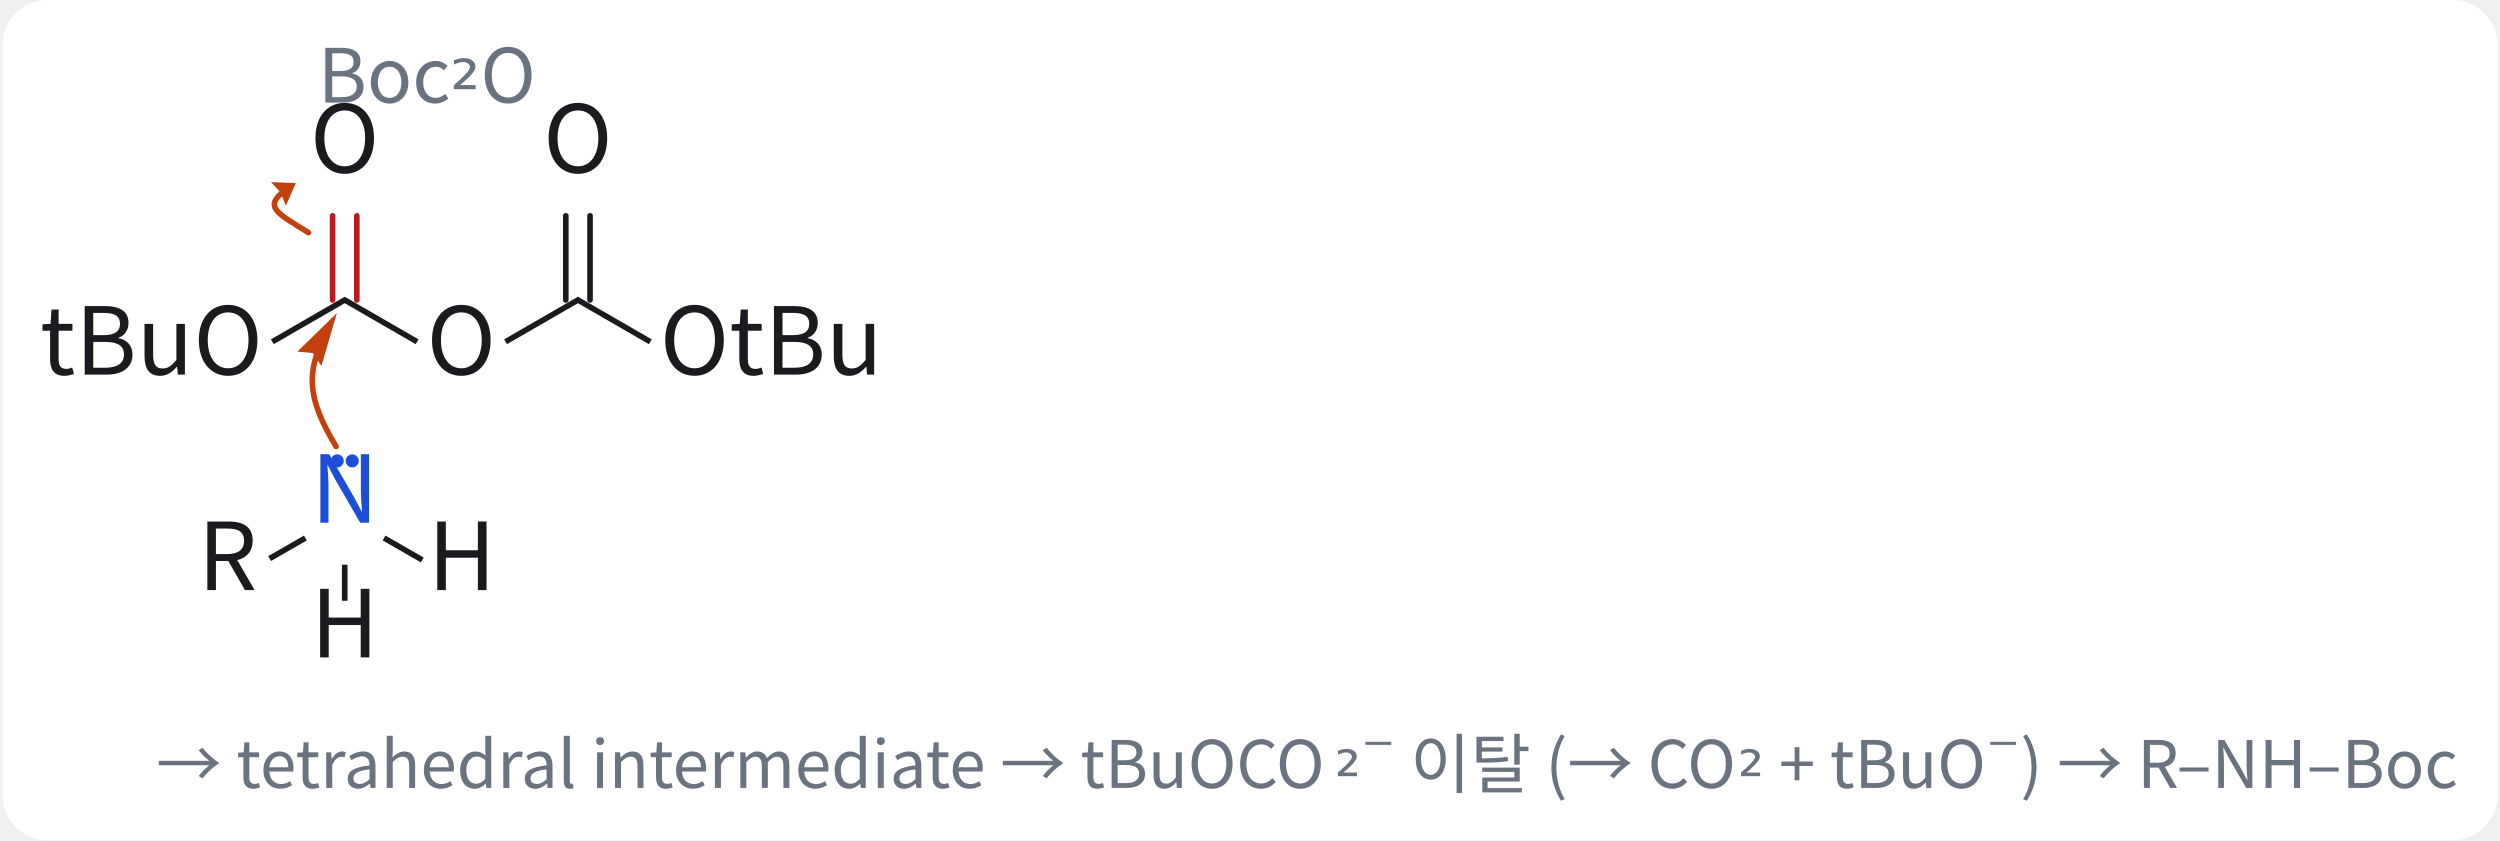
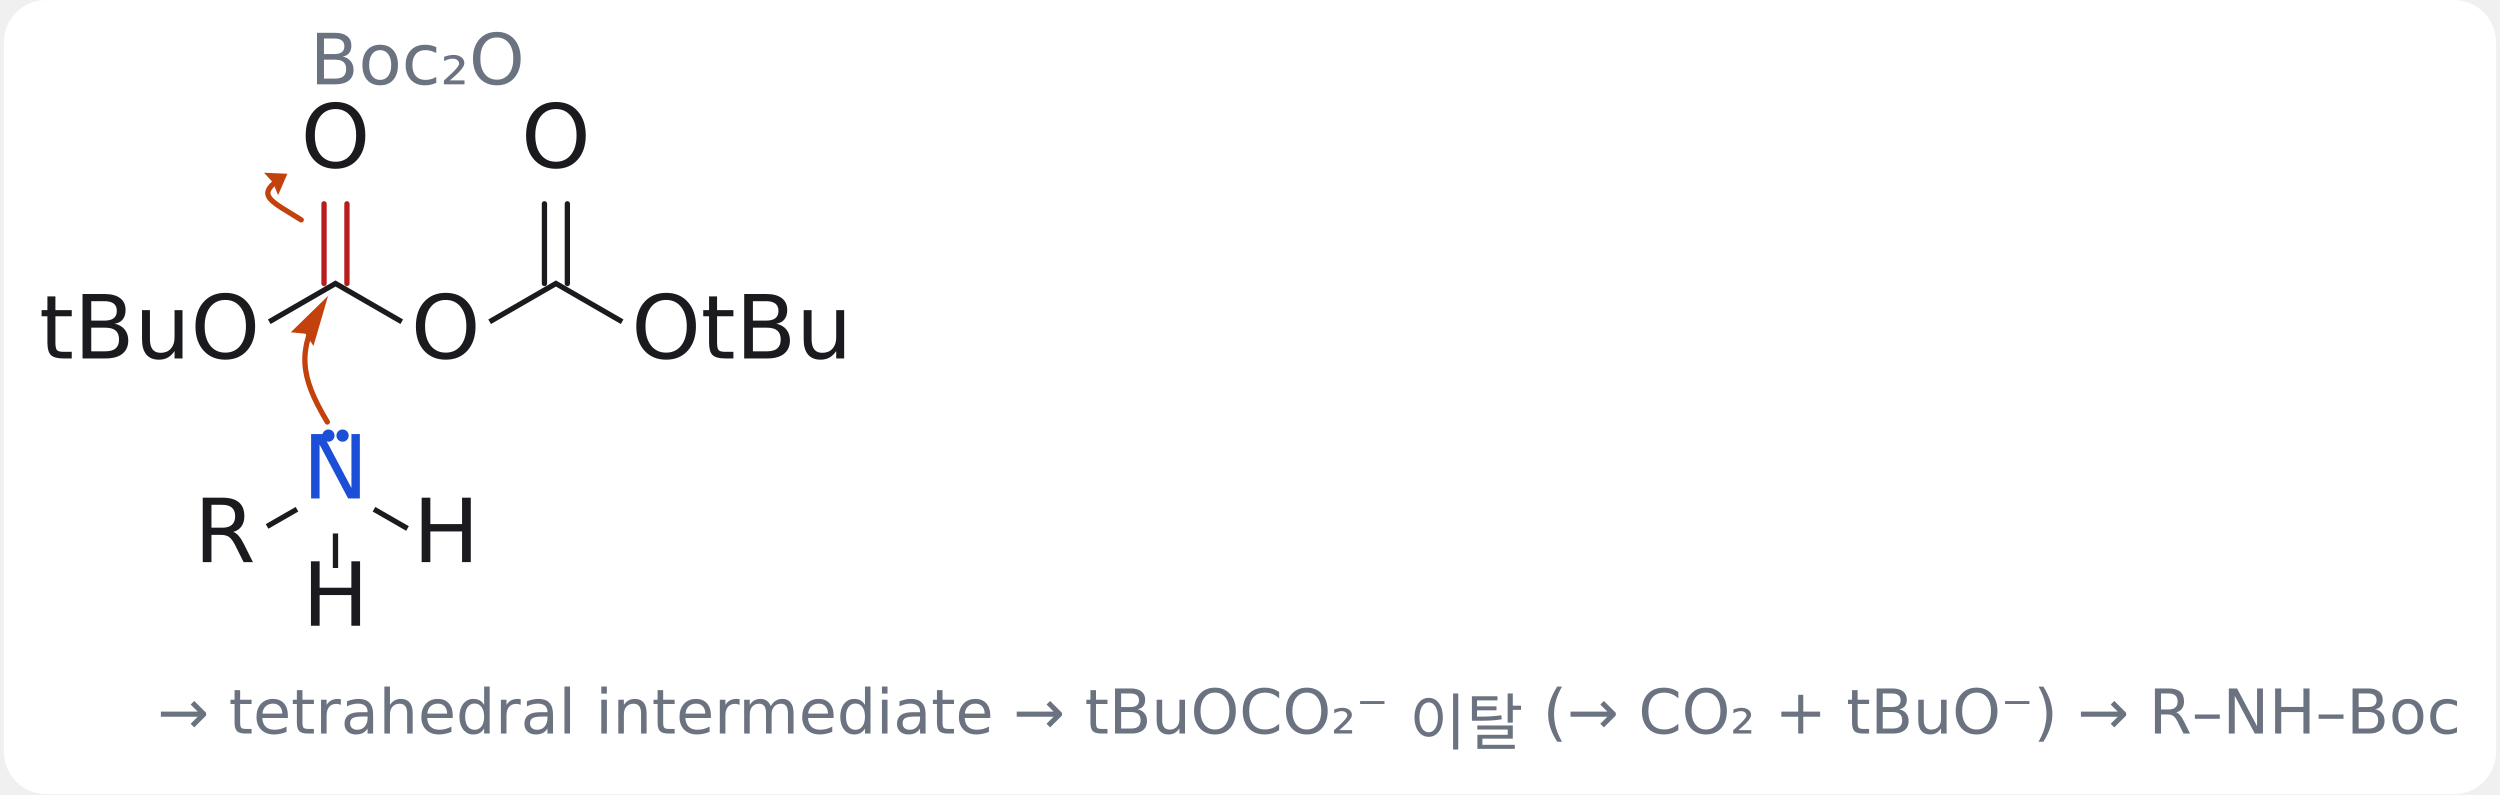
- <svg xmlns="http://www.w3.org/2000/svg" viewBox="-106.722 -93.567 778.203 262.092" width="482" height="162">
+ <svg xmlns="http://www.w3.org/2000/svg" viewBox="-109.448 -93.567 822.55 262.092" width="510" height="162">
  <style>.c-ink.fill{fill:#1b1b1f}.c-ink.stroke{stroke:#1b1b1f}.c-arrow.fill{fill:#c2410c}.c-arrow.stroke{stroke:#c2410c}.c-nu.fill{fill:#1d4ed8}.c-nu.stroke{stroke:#1d4ed8}.c-el.fill{fill:#b91c1c}.c-el.stroke{stroke:#b91c1c}.c-good.fill{fill:#15803d}.c-good.stroke{stroke:#15803d}.c-muted.fill{fill:#6b7280}.c-muted.stroke{stroke:#6b7280}.card{fill:#ffffff}@media (prefers-color-scheme: dark){.c-ink.fill{fill:#e6e6ea}.c-ink.stroke{stroke:#e6e6ea}.c-arrow.fill{fill:#ff9f5a}.c-arrow.stroke{stroke:#ff9f5a}.c-nu.fill{fill:#8ab4ff}.c-nu.stroke{stroke:#8ab4ff}.c-el.fill{fill:#ff8a8a}.c-el.stroke{stroke:#ff8a8a}.c-good.fill{fill:#6ee7a0}.c-good.stroke{stroke:#6ee7a0}.c-muted.fill{fill:#9ca3af}.c-muted.stroke{stroke:#9ca3af}.card{fill:#1e1e1e}}</style>
-   <rect class="card" x="-106.722" y="-93.567" width="778.203" height="262.092" rx="14" />
-   <path class="c-el stroke" d="M-3.78 0 L-3.78 -26.265 " fill="none" stroke-width="1.75" stroke-linecap="round" stroke-linejoin="round" />
-   <path class="c-el stroke" d="M3.78 0 L3.78 -26.265 " fill="none" stroke-width="1.75" stroke-linecap="round" stroke-linejoin="round" />
-   <line class="c-ink stroke" x1="68.964" y1="0" x2="68.964" y2="-26.265" stroke-width="1.75" stroke-linecap="round" />
-   <line class="c-ink stroke" x1="76.524" y1="0" x2="76.524" y2="-26.265" stroke-width="1.75" stroke-linecap="round" />
-   <path class="c-ink fill stroke" d="M0 1.01 L22.139 13.793 L23.014 12.277 L-0 -1.01 Z M50.605 13.793 L72.744 1.01 L72.744 -1.01 L49.73 12.277 Z M72.744 1.01 L94.883 13.793 L95.758 12.277 L72.744 -1.01 Z M0 -1.01 L-23.014 12.277 L-22.139 13.793 L-0 1.01 Z M-12.701 73.49 L-23.866 79.907 L-22.994 81.424 L-11.829 75.007 Z M11.829 75.007 L23.767 81.868 L24.638 80.351 L12.701 73.49 Z M-0.875 82.556 L-0.875 93.844 L0.875 93.844 L0.875 82.556 Z " stroke-width="0" stroke-linecap="round" stroke-linejoin="round" />
-   <text class="c-ink fill" xml:space="preserve" x="-10.821" y="-65.144" font-family="Noto Sans CJK JP" font-size="29.167" font-weight="normal" font-style="normal" text-decoration="none" dominant-baseline="text-before-edge">O</text>
-   <text class="c-ink fill" xml:space="preserve" x="25.551" y="-2.144" font-family="Noto Sans CJK JP" font-size="29.167" font-weight="normal" font-style="normal" text-decoration="none" dominant-baseline="text-before-edge">O</text>
-   <text class="c-ink fill" xml:space="preserve" x="61.923" y="-65.144" font-family="Noto Sans CJK JP" font-size="29.167" font-weight="normal" font-style="normal" text-decoration="none" dominant-baseline="text-before-edge">O</text>
-   <text class="c-ink fill" xml:space="preserve" x="98.295" y="-2.144" font-family="Noto Sans CJK JP" font-size="29.167" font-weight="normal" font-style="normal" text-decoration="none" dominant-baseline="text-before-edge">OtBu</text>
-   <text class="c-ink fill" xml:space="preserve" x="-95.055" y="-2.144" font-family="Noto Sans CJK JP" font-size="29.167" font-weight="normal" font-style="normal" text-decoration="none" dominant-baseline="text-before-edge">tBuO</text>
-   <text class="c-nu fill" xml:space="preserve" x="-10.544" y="44.056" font-family="Noto Sans CJK JP" font-size="29.167" font-weight="normal" font-style="normal" text-decoration="none" dominant-baseline="text-before-edge">N</text>
+   <rect class="card" x="-109.448" y="-93.567" width="822.550" height="262.092" rx="14" />
+   <path class="c-el stroke" d="M-3.78 0 L-3.78 -26.303 " fill="none" stroke-width="1.75" stroke-linecap="round" stroke-linejoin="round" />
+   <path class="c-el stroke" d="M3.78 0 L3.78 -26.303 " fill="none" stroke-width="1.75" stroke-linecap="round" stroke-linejoin="round" />
+   <line class="c-ink stroke" x1="68.964" y1="0" x2="68.964" y2="-26.303" stroke-width="1.75" stroke-linecap="round" />
+   <line class="c-ink stroke" x1="76.524" y1="0" x2="76.524" y2="-26.303" stroke-width="1.75" stroke-linecap="round" />
+   <path class="c-ink fill stroke" d="M0 1.01 L21.427 13.382 L22.302 11.866 L-0 -1.01 Z M51.317 13.382 L72.744 1.01 L72.744 -1.01 L50.442 11.866 Z M72.744 1.01 L94.171 13.382 L95.046 11.866 L72.744 -1.01 Z M0 -1.01 L-22.302 11.866 L-21.427 13.382 L0 1.01 Z M-13.149 73.748 L-23.017 79.419 L-22.145 80.936 L-12.277 75.265 Z M12.277 75.265 L23.334 81.62 L24.206 80.102 L13.149 73.748 Z M-0.875 82.498 L-0.875 93.902 L0.875 93.902 L0.875 82.498 Z " stroke-width="0" stroke-linecap="round" stroke-linejoin="round" />
+   <text class="c-ink fill" xml:space="preserve" x="-11.479" y="-58.456" font-family="DejaVu Sans, Noto Sans CJK KR, Noto Sans CJK JP, sans-serif" font-size="29.167" font-weight="normal" font-style="normal" text-decoration="none" dominant-baseline="text-before-edge">O</text>
+   <text class="c-ink fill" xml:space="preserve" x="24.893" y="4.544" font-family="DejaVu Sans, Noto Sans CJK KR, Noto Sans CJK JP, sans-serif" font-size="29.167" font-weight="normal" font-style="normal" text-decoration="none" dominant-baseline="text-before-edge">O</text>
+   <text class="c-ink fill" xml:space="preserve" x="61.265" y="-58.456" font-family="DejaVu Sans, Noto Sans CJK KR, Noto Sans CJK JP, sans-serif" font-size="29.167" font-weight="normal" font-style="normal" text-decoration="none" dominant-baseline="text-before-edge">O</text>
+   <text class="c-ink fill" xml:space="preserve" x="97.637" y="4.544" font-family="DejaVu Sans, Noto Sans CJK KR, Noto Sans CJK JP, sans-serif" font-size="29.167" font-weight="normal" font-style="normal" text-decoration="none" dominant-baseline="text-before-edge">OtBu</text>
+   <text class="c-ink fill" xml:space="preserve" x="-97.782" y="4.544" font-family="DejaVu Sans, Noto Sans CJK KR, Noto Sans CJK JP, sans-serif" font-size="29.167" font-weight="normal" font-style="normal" text-decoration="none" dominant-baseline="text-before-edge">tBuO</text>
+   <text class="c-nu fill" xml:space="preserve" x="-10.909" y="50.758" font-family="DejaVu Sans, Noto Sans CJK KR, Noto Sans CJK JP, sans-serif" font-size="29.167" font-weight="normal" font-style="normal" text-decoration="none" dominant-baseline="text-before-edge">N</text>
  <path class="c-nu fill stroke" d="M-1.167 50.2 C-1.167 50.844 -1.689 51.367 -2.333 51.367 C-2.978 51.367 -3.5 50.844 -3.5 50.2 C-3.5 49.556 -2.978 49.033 -2.333 49.033 C-1.689 49.033 -1.167 49.556 -1.167 50.2 Z " stroke-width="1.75" stroke-linecap="round" stroke-linejoin="round" />
  <path class="c-nu fill stroke" d="M3.5 50.2 C3.5 50.844 2.978 51.367 2.333 51.367 C1.689 51.367 1.167 50.844 1.167 50.2 C1.167 49.556 1.689 49.033 2.333 49.033 C2.978 49.033 3.5 49.556 3.5 50.2 Z " stroke-width="1.75" stroke-linecap="round" stroke-linejoin="round" />
-   <text class="c-ink fill" xml:space="preserve" x="-45.8" y="65.056" font-family="Noto Sans CJK JP" font-size="29.167" font-weight="normal" font-style="normal" text-decoration="none" dominant-baseline="text-before-edge">R</text>
-   <text class="c-ink fill" xml:space="preserve" x="25.923" y="65.056" font-family="Noto Sans CJK JP" font-size="29.167" font-weight="normal" font-style="normal" text-decoration="none" dominant-baseline="text-before-edge">H</text>
-   <text class="c-ink fill" xml:space="preserve" x="-10.617" y="86.056" font-family="Noto Sans CJK JP" font-size="29.167" font-weight="normal" font-style="normal" text-decoration="none" dominant-baseline="text-before-edge">H</text>
+   <text class="c-ink fill" xml:space="preserve" x="-46.673" y="71.758" font-family="DejaVu Sans, Noto Sans CJK KR, Noto Sans CJK JP, sans-serif" font-size="29.167" font-weight="normal" font-style="normal" text-decoration="none" dominant-baseline="text-before-edge">R</text>
+   <text class="c-ink fill" xml:space="preserve" x="25.574" y="71.758" font-family="DejaVu Sans, Noto Sans CJK KR, Noto Sans CJK JP, sans-serif" font-size="29.167" font-weight="normal" font-style="normal" text-decoration="none" dominant-baseline="text-before-edge">H</text>
+   <text class="c-ink fill" xml:space="preserve" x="-10.966" y="92.758" font-family="DejaVu Sans, Noto Sans CJK KR, Noto Sans CJK JP, sans-serif" font-size="29.167" font-weight="normal" font-style="normal" text-decoration="none" dominant-baseline="text-before-edge">H</text>
  <path class="c-arrow stroke" d="M-2.697 45.705 C-11.949 30.285 -12.46 22.142 -4.628 7.865 " fill="none" stroke-width="1.75" stroke-linecap="round" stroke-linejoin="round" />
  <path class="c-arrow fill stroke" d="M-2.444 4.073 L-14.763 16.102 L-9.941 16.568 L-7.26 20.604 Z " stroke-width="0" stroke-linecap="round" stroke-linejoin="round" />
-   <path class="c-arrow stroke" d="M-11.31 -21 C-21.057 -27.092 -25.313 -28.977 -18.871 -33.978 " fill="none" stroke-width="1.75" stroke-linecap="round" stroke-linejoin="round" />
-   <path class="c-arrow fill stroke" d="M-15.26 -36.446 L-22.987 -36.776 L-19.992 -33.488 L-18.349 -29.356 Z " stroke-width="0" stroke-linecap="round" stroke-linejoin="round" />
-   <text class="c-muted fill" xml:space="preserve" x="-8.4" y="-81.9" font-family="Noto Sans CJK JP" font-size="23.333" font-weight="normal" font-style="normal" text-decoration="none" dominant-baseline="text-before-edge">Boc</text>
-   <text class="c-muted fill" xml:space="preserve" x="32.97" y="-81.9" font-family="DejaVu Sans" font-size="23.333" font-weight="normal" font-style="normal" text-decoration="none" dominant-baseline="text-before-edge">₂</text>
-   <text class="c-muted fill" xml:space="preserve" x="42.324" y="-81.9" font-family="Noto Sans CJK JP" font-size="23.333" font-weight="normal" font-style="normal" text-decoration="none" dominant-baseline="text-before-edge">O</text>
-   <text class="c-muted fill" xml:space="preserve" x="-58.8" y="134.4" font-family="Noto Sans CJK JP" font-size="20.417" font-weight="normal" font-style="normal" text-decoration="none" dominant-baseline="text-before-edge">→ tetrahedral intermediate → tBuOCO</text>
-   <text class="c-muted fill" xml:space="preserve" x="308.843" y="134.4" font-family="DejaVu Sans" font-size="20.417" font-weight="normal" font-style="normal" text-decoration="none" dominant-baseline="text-before-edge">₂⁻</text>
-   <text class="c-muted fill" xml:space="preserve" x="327.804" y="134.4" font-family="Noto Sans CJK JP" font-size="20.417" font-weight="normal" font-style="normal" text-decoration="none" dominant-baseline="text-before-edge"> 이탈 (→ CO</text>
-   <text class="c-muted fill" xml:space="preserve" x="434.583" y="134.4" font-family="DejaVu Sans" font-size="20.417" font-weight="normal" font-style="normal" text-decoration="none" dominant-baseline="text-before-edge">₂</text>
-   <text class="c-muted fill" xml:space="preserve" x="442.768" y="134.4" font-family="Noto Sans CJK JP" font-size="20.417" font-weight="normal" font-style="normal" text-decoration="none" dominant-baseline="text-before-edge"> + tBuO</text>
-   <text class="c-muted fill" xml:space="preserve" x="511.899" y="134.4" font-family="DejaVu Sans" font-size="20.417" font-weight="normal" font-style="normal" text-decoration="none" dominant-baseline="text-before-edge">⁻</text>
-   <text class="c-muted fill" xml:space="preserve" x="522.675" y="134.4" font-family="Noto Sans CJK JP" font-size="20.417" font-weight="normal" font-style="normal" text-decoration="none" dominant-baseline="text-before-edge">) → R–NH–Boc</text>
+   <path class="c-arrow stroke" d="M-11.31 -21 C-21.046 -27.085 -25.769 -28.803 -19.481 -33.746 " fill="none" stroke-width="1.75" stroke-linecap="round" stroke-linejoin="round" />
+   <path class="c-arrow fill stroke" d="M-15.876 -36.222 L-23.585 -36.563 L-20.593 -33.274 L-18.948 -29.143 Z " stroke-width="0" stroke-linecap="round" stroke-linejoin="round" />
+   <text class="c-muted fill" xml:space="preserve" x="-8.4" y="-81.9" font-family="DejaVu Sans, Noto Sans CJK KR, Noto Sans CJK JP, sans-serif" font-size="23.333" font-weight="normal" font-style="normal" text-decoration="none" dominant-baseline="text-before-edge">Boc₂O</text>
+   <text class="c-muted fill" xml:space="preserve" x="-58.8" y="134.4" font-family="DejaVu Sans, Noto Sans CJK KR, Noto Sans CJK JP, sans-serif" font-size="20.417" font-weight="normal" font-style="normal" text-decoration="none" dominant-baseline="text-before-edge">→ tetrahedral intermediate → tBuOCO₂⁻ </text>
+   <text class="c-muted fill" xml:space="preserve" x="354.418" y="134.4" font-family="DejaVu Sans, Noto Sans CJK KR, Noto Sans CJK JP, sans-serif" font-size="20.417" font-weight="normal" font-style="normal" text-decoration="none" dominant-baseline="text-before-edge">이탈</text>
+   <text class="c-muted fill" xml:space="preserve" x="391.985" y="134.4" font-family="DejaVu Sans, Noto Sans CJK KR, Noto Sans CJK JP, sans-serif" font-size="20.417" font-weight="normal" font-style="normal" text-decoration="none" dominant-baseline="text-before-edge"> (→ CO₂ + tBuO⁻) → R–NH–Boc</text>
</svg>
